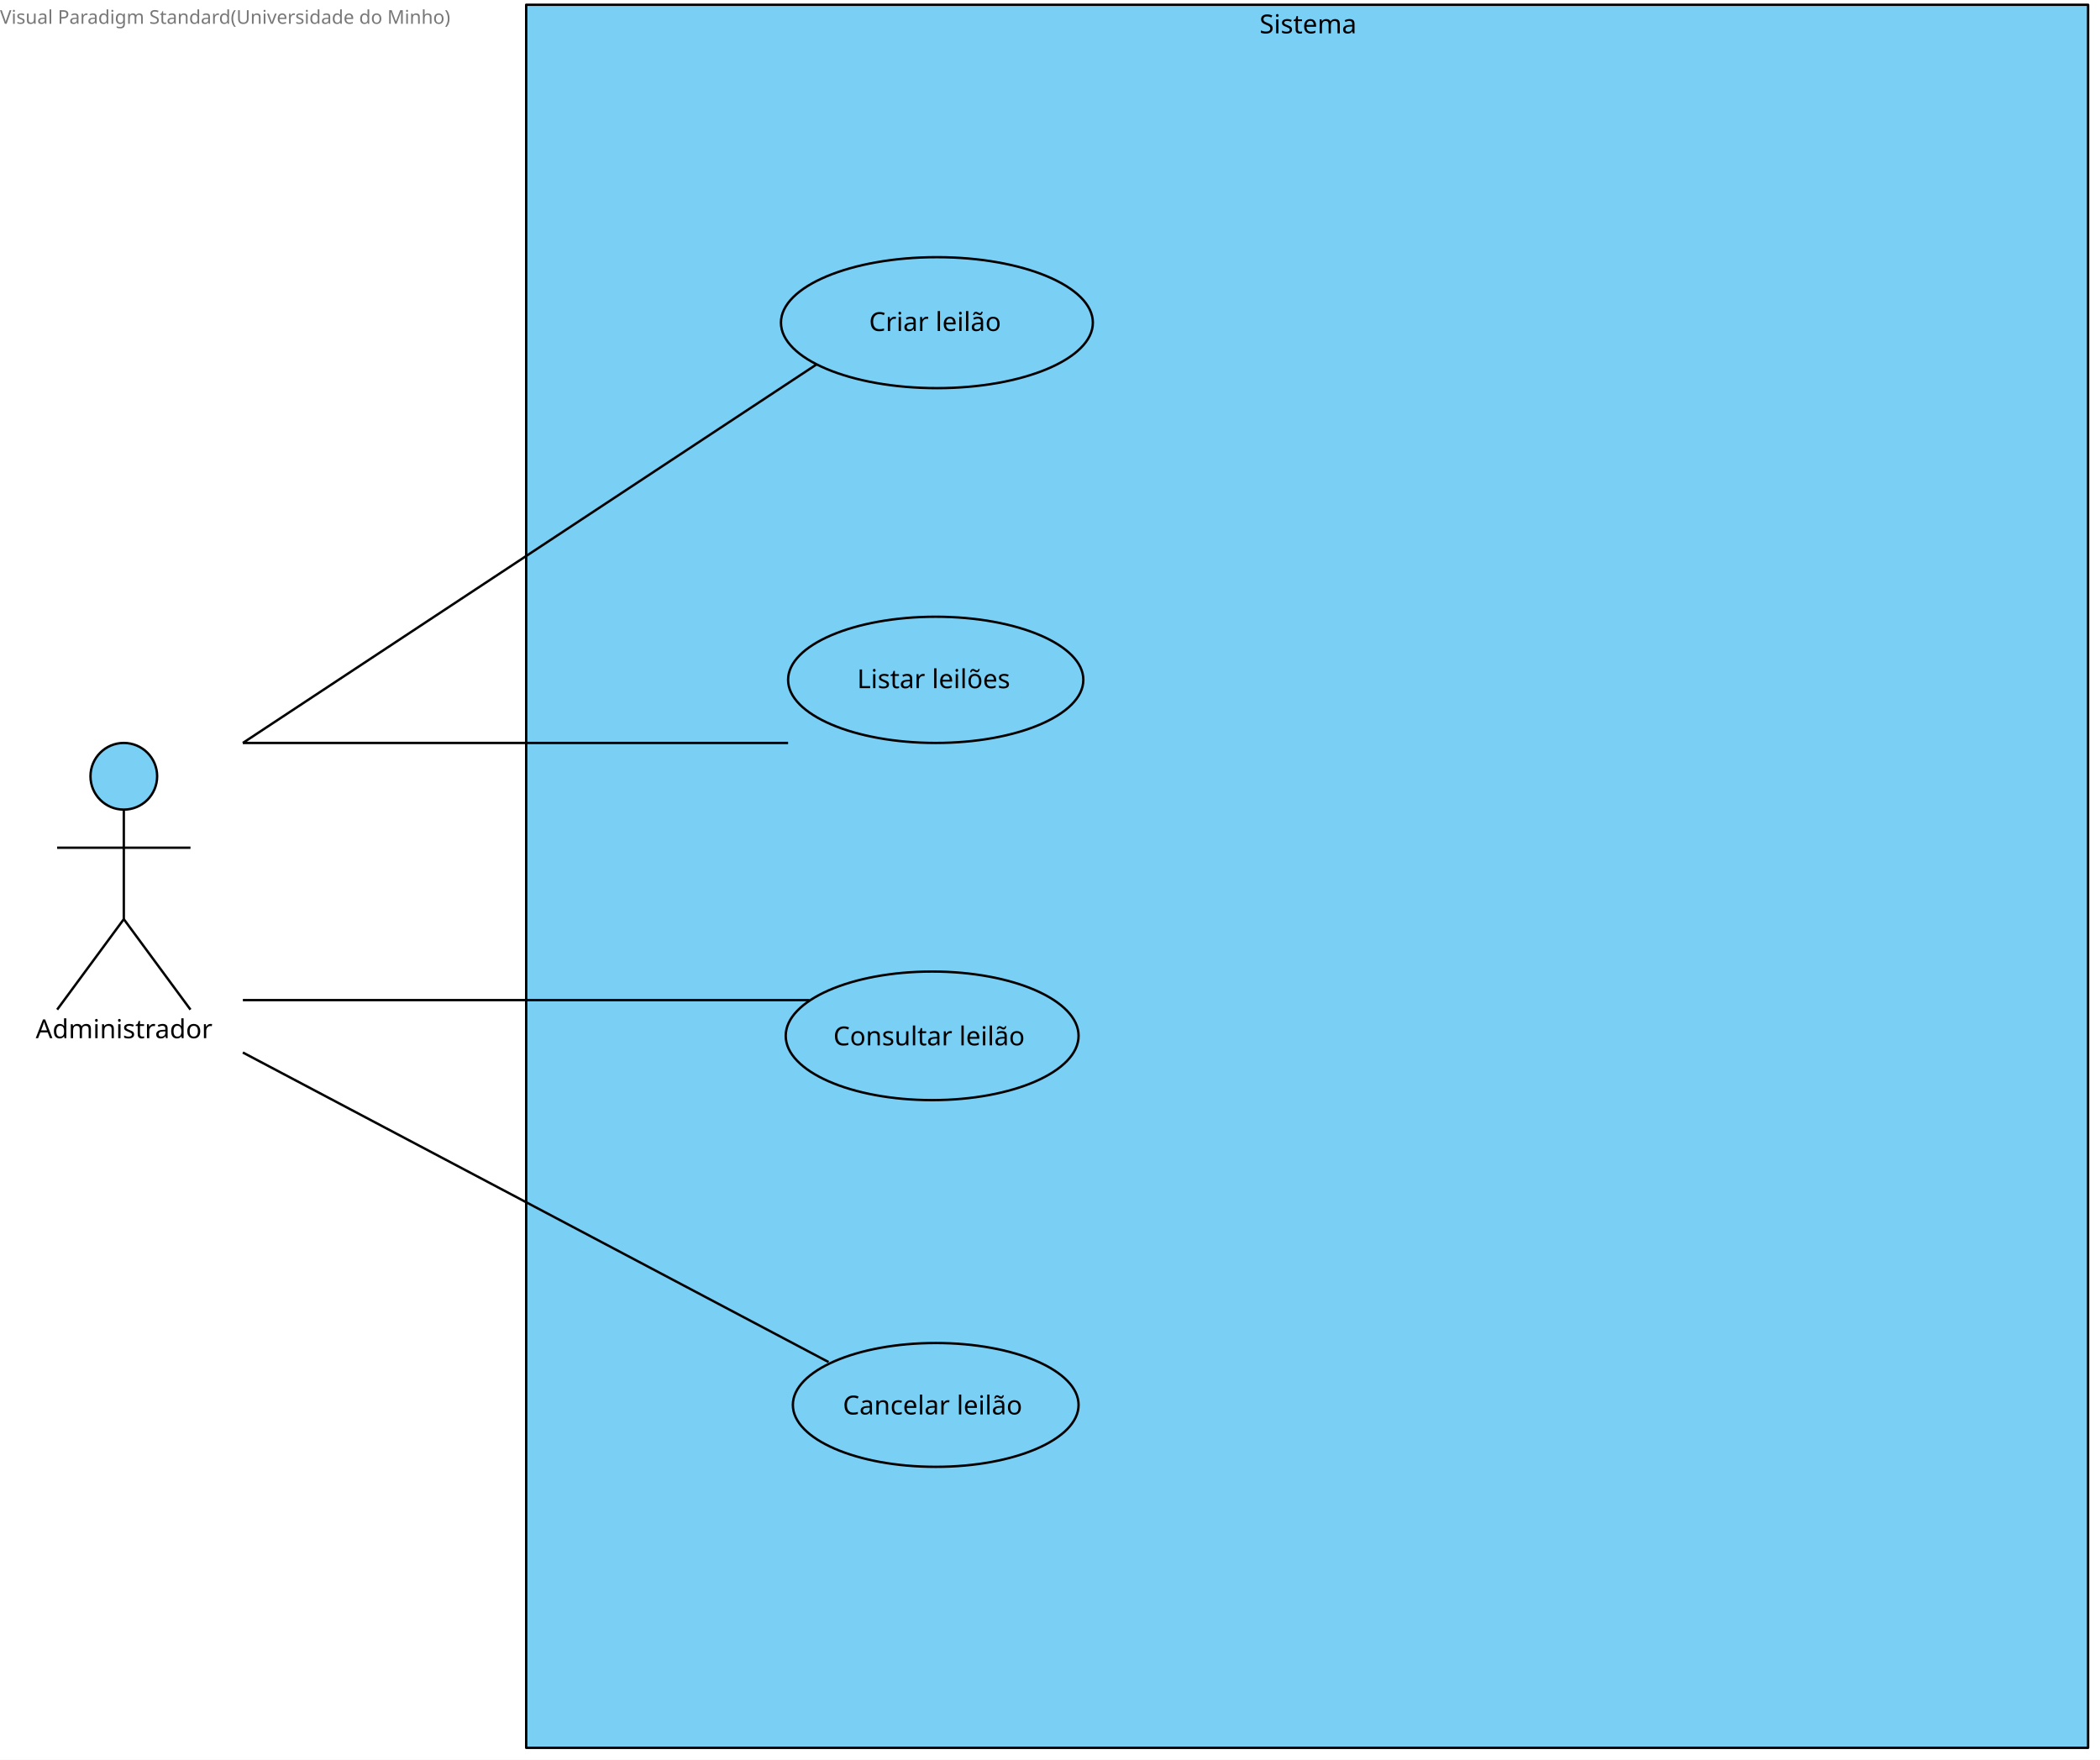
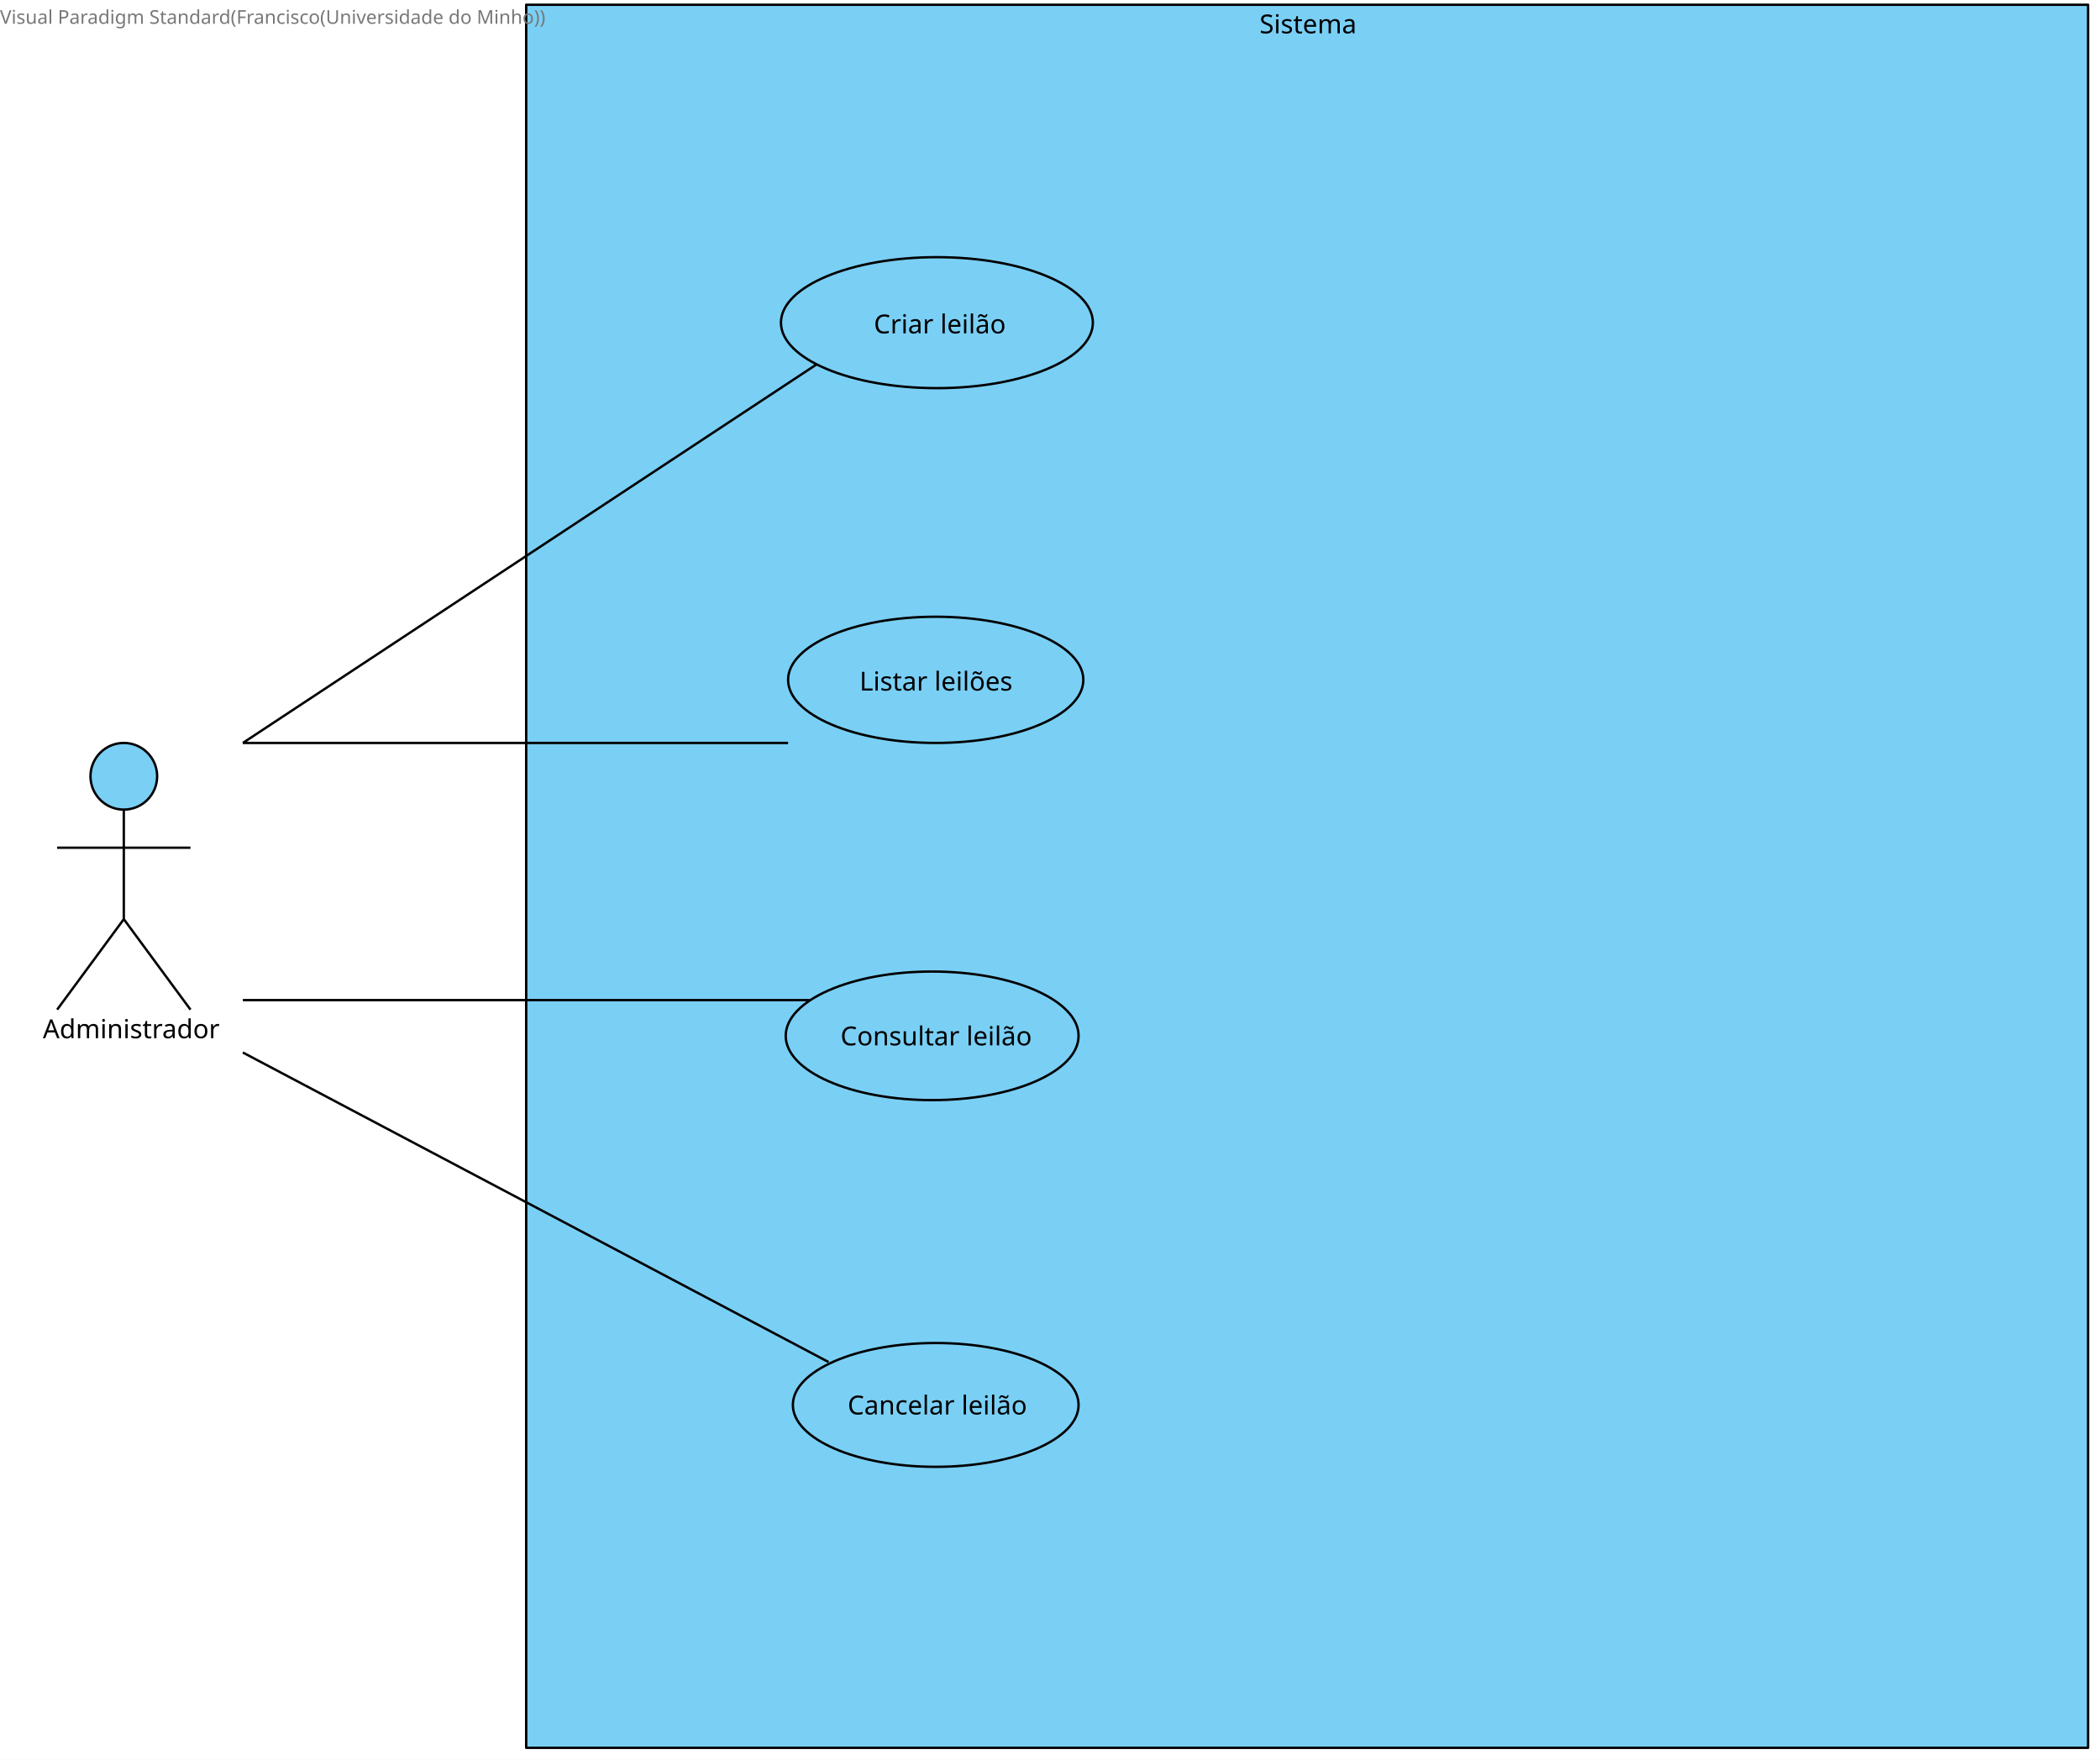
<svg xmlns="http://www.w3.org/2000/svg" fill-opacity="0" color-rendering="auto" color-interpolation="auto" text-rendering="auto" stroke="rgb(0,0,0)" stroke-linecap="square" width="882" stroke-miterlimit="10" shape-rendering="auto" stroke-opacity="0" fill="rgb(0,0,0)" stroke-dasharray="none" font-weight="normal" stroke-width="1" height="739" font-family="'Dialog'" font-style="normal" stroke-linejoin="miter" font-size="12px" stroke-dashoffset="0" image-rendering="auto">
  <defs id="genericDefs" />
  <g>
    <defs id="defs1">
      <clipPath clipPathUnits="userSpaceOnUse" id="clipPath1">
        <path d="M-7 -7 L668 -7 L668 744 L-7 744 L-7 -7 Z" />
      </clipPath>
      <clipPath clipPathUnits="userSpaceOnUse" id="clipPath2">
        <path d="M0 0 L0 733 L657 733 L657 0 Z" />
      </clipPath>
      <clipPath clipPathUnits="userSpaceOnUse" id="clipPath3">
        <path d="M-7 -7 L111 -7 L111 123 L-7 123 L-7 -7 Z" />
      </clipPath>
      <clipPath clipPathUnits="userSpaceOnUse" id="clipPath4">
        <path d="M-7 -7 L142 -7 L142 66 L-7 66 L-7 -7 Z" />
      </clipPath>
      <clipPath clipPathUnits="userSpaceOnUse" id="clipPath5">
        <path d="M0 0 L0 55 L131 55 L131 0 Z" />
      </clipPath>
      <clipPath clipPathUnits="userSpaceOnUse" id="clipPath6">
        <path d="M-7 -7 L135 -7 L135 64 L-7 64 L-7 -7 Z" />
      </clipPath>
      <clipPath clipPathUnits="userSpaceOnUse" id="clipPath7">
        <path d="M0 0 L0 53 L124 53 L124 0 Z" />
      </clipPath>
      <clipPath clipPathUnits="userSpaceOnUse" id="clipPath8">
        <path d="M-7 -7 L131 -7 L131 63 L-7 63 L-7 -7 Z" />
      </clipPath>
      <clipPath clipPathUnits="userSpaceOnUse" id="clipPath9">
        <path d="M0 0 L0 52 L120 52 L120 0 Z" />
      </clipPath>
      <clipPath clipPathUnits="userSpaceOnUse" id="clipPath10">
        <path d="M-7 -7 L134 -7 L134 65 L-7 65 L-7 -7 Z" />
      </clipPath>
      <clipPath clipPathUnits="userSpaceOnUse" id="clipPath11">
        <path d="M0 0 L0 54 L123 54 L123 0 Z" />
      </clipPath>
      <clipPath clipPathUnits="userSpaceOnUse" id="clipPath12">
        <path d="M-95 -16 L190 -16 L190 32 L-95 32 L-95 -16 Z" />
      </clipPath>
      <clipPath clipPathUnits="userSpaceOnUse" id="clipPath13">
        <path d="M0 0 L333 0 L333 104 L0 104 L0 0 Z" />
      </clipPath>
      <clipPath clipPathUnits="userSpaceOnUse" id="clipPath14">
        <path d="M0 0 L0 104 L333 104 L333 0 Z" />
      </clipPath>
      <clipPath clipPathUnits="userSpaceOnUse" id="clipPath15">
        <path d="M0 0 L345 0 L345 263 L0 263 L0 0 Z" />
      </clipPath>
      <clipPath clipPathUnits="userSpaceOnUse" id="clipPath16">
        <path d="M0 0 L0 263 L345 263 L345 0 Z" />
      </clipPath>
      <clipPath clipPathUnits="userSpaceOnUse" id="clipPath17">
        <path d="M0 0 L350 0 L350 234 L0 234 L0 0 Z" />
      </clipPath>
      <clipPath clipPathUnits="userSpaceOnUse" id="clipPath18">
        <path d="M0 0 L0 32 L48 32 L48 48 L0 48 L0 234 L350 234 L350 0 Z" />
      </clipPath>
      <clipPath clipPathUnits="userSpaceOnUse" id="clipPath19">
        <path d="M0 0 L342 0 L342 104 L0 104 L0 0 Z" />
      </clipPath>
      <clipPath clipPathUnits="userSpaceOnUse" id="clipPath20">
        <path d="M0 0 L0 54 L48 54 L48 70 L0 70 L0 104 L342 104 L342 0 Z" />
      </clipPath>
    </defs>
    <g fill="white" text-rendering="geometricPrecision" fill-opacity="1" stroke-opacity="1" stroke="white">
      <rect x="0" width="882" height="739" y="0" stroke="none" />
    </g>
    <g font-size="11px" transform="translate(221,2)" fill-opacity="1" fill="rgb(122,207,245)" text-rendering="geometricPrecision" image-rendering="optimizeQuality" font-family="sans-serif" stroke="rgb(122,207,245)" stroke-opacity="1">
      <rect x="0" width="656" height="732" y="0" clip-path="url(#clipPath1)" stroke="none" />
    </g>
    <g stroke-linecap="butt" font-size="11px" transform="translate(221,2)" fill-opacity="1" fill="black" text-rendering="geometricPrecision" image-rendering="optimizeQuality" font-family="sans-serif" stroke-linejoin="round" stroke="black" stroke-opacity="1" stroke-miterlimit="0">
      <rect fill="none" x="0" width="656" height="732" y="0" clip-path="url(#clipPath1)" />
    </g>
    <g font-size="11px" transform="translate(221,2)" fill-opacity="1" fill="black" text-rendering="geometricPrecision" image-rendering="optimizeQuality" font-family="sans-serif" stroke="black" stroke-opacity="1">
      <text x="308" xml:space="preserve" y="12" clip-path="url(#clipPath2)" stroke="none">Sistema</text>
    </g>
    <g font-size="11px" transform="translate(2,312)" fill-opacity="1" fill="rgb(122,207,245)" text-rendering="geometricPrecision" image-rendering="optimizeQuality" font-family="sans-serif" stroke="rgb(122,207,245)" stroke-opacity="1">
      <circle r="14" clip-path="url(#clipPath3)" cx="50" cy="14" stroke="none" />
    </g>
    <g stroke-linecap="butt" font-size="11px" transform="translate(2,312)" fill-opacity="1" fill="black" text-rendering="geometricPrecision" image-rendering="optimizeQuality" font-family="sans-serif" stroke-linejoin="round" stroke="black" stroke-opacity="1" stroke-miterlimit="0">
      <circle fill="none" r="14" clip-path="url(#clipPath3)" cx="50" cy="14" />
      <line y2="74" fill="none" x1="50" clip-path="url(#clipPath3)" x2="50" y1="28" />
      <line y2="44" fill="none" x1="22" clip-path="url(#clipPath3)" x2="78" y1="44" />
      <line y2="112" fill="none" x1="50" clip-path="url(#clipPath3)" x2="22" y1="74" />
      <line y2="112" fill="none" x1="50" clip-path="url(#clipPath3)" x2="78" y1="74" />
    </g>
    <g font-size="11px" transform="translate(328,108)" fill-opacity="1" fill="rgb(122,207,245)" text-rendering="geometricPrecision" image-rendering="optimizeQuality" font-family="sans-serif" stroke="rgb(122,207,245)" stroke-opacity="1">
      <ellipse rx="65.5" ry="27.5" clip-path="url(#clipPath4)" cx="65.5" cy="27.5" stroke="none" />
    </g>
    <g stroke-linecap="butt" font-size="11px" transform="translate(328,108)" fill-opacity="1" fill="black" text-rendering="geometricPrecision" image-rendering="optimizeQuality" font-family="sans-serif" stroke-linejoin="round" stroke="black" stroke-opacity="1" stroke-miterlimit="0">
      <ellipse rx="65.5" fill="none" ry="27.5" clip-path="url(#clipPath4)" cx="65.5" cy="27.5" />
    </g>
    <g font-size="11px" transform="translate(328,108)" fill-opacity="1" fill="black" text-rendering="geometricPrecision" image-rendering="optimizeQuality" font-family="sans-serif" stroke="black" stroke-opacity="1">
-       <text x="37" xml:space="preserve" y="31" clip-path="url(#clipPath5)" stroke="none">Criar leilão</text>
+       <text x="39" xml:space="preserve" y="32" clip-path="url(#clipPath5)" stroke="none">Criar leilão</text>
    </g>
    <g font-size="11px" transform="translate(331,259)" fill-opacity="1" fill="rgb(122,207,245)" text-rendering="geometricPrecision" image-rendering="optimizeQuality" font-family="sans-serif" stroke="rgb(122,207,245)" stroke-opacity="1">
      <ellipse rx="62" ry="26.5" clip-path="url(#clipPath6)" cx="62" cy="26.5" stroke="none" />
    </g>
    <g stroke-linecap="butt" font-size="11px" transform="translate(331,259)" fill-opacity="1" fill="black" text-rendering="geometricPrecision" image-rendering="optimizeQuality" font-family="sans-serif" stroke-linejoin="round" stroke="black" stroke-opacity="1" stroke-miterlimit="0">
      <ellipse rx="62" fill="none" ry="26.5" clip-path="url(#clipPath6)" cx="62" cy="26.5" />
    </g>
    <g font-size="11px" transform="translate(331,259)" fill-opacity="1" fill="black" text-rendering="geometricPrecision" image-rendering="optimizeQuality" font-family="sans-serif" stroke="black" stroke-opacity="1">
-       <text x="29" xml:space="preserve" y="30" clip-path="url(#clipPath7)" stroke="none">Listar leilões</text>
+       <text x="30" xml:space="preserve" y="31" clip-path="url(#clipPath7)" stroke="none">Listar leilões</text>
    </g>
    <g font-size="11px" transform="translate(333,564)" fill-opacity="1" fill="rgb(122,207,245)" text-rendering="geometricPrecision" image-rendering="optimizeQuality" font-family="sans-serif" stroke="rgb(122,207,245)" stroke-opacity="1">
      <ellipse rx="60" ry="26" clip-path="url(#clipPath8)" cx="60" cy="26" stroke="none" />
    </g>
    <g stroke-linecap="butt" font-size="11px" transform="translate(333,564)" fill-opacity="1" fill="black" text-rendering="geometricPrecision" image-rendering="optimizeQuality" font-family="sans-serif" stroke-linejoin="round" stroke="black" stroke-opacity="1" stroke-miterlimit="0">
      <ellipse rx="60" fill="none" ry="26" clip-path="url(#clipPath8)" cx="60" cy="26" />
    </g>
    <g font-size="11px" transform="translate(333,564)" fill-opacity="1" fill="black" text-rendering="geometricPrecision" image-rendering="optimizeQuality" font-family="sans-serif" stroke="black" stroke-opacity="1">
-       <text x="21" xml:space="preserve" y="30" clip-path="url(#clipPath9)" stroke="none">Cancelar leilão</text>
+       <text x="23" xml:space="preserve" y="30" clip-path="url(#clipPath9)" stroke="none">Cancelar leilão</text>
    </g>
    <g font-size="11px" transform="translate(330,408)" fill-opacity="1" fill="rgb(122,207,245)" text-rendering="geometricPrecision" image-rendering="optimizeQuality" font-family="sans-serif" stroke="rgb(122,207,245)" stroke-opacity="1">
      <ellipse rx="61.5" ry="27" clip-path="url(#clipPath10)" cx="61.5" cy="27" stroke="none" />
    </g>
    <g stroke-linecap="butt" font-size="11px" transform="translate(330,408)" fill-opacity="1" fill="black" text-rendering="geometricPrecision" image-rendering="optimizeQuality" font-family="sans-serif" stroke-linejoin="round" stroke="black" stroke-opacity="1" stroke-miterlimit="0">
      <ellipse rx="61.5" fill="none" ry="27" clip-path="url(#clipPath10)" cx="61.5" cy="27" />
    </g>
    <g font-size="11px" transform="translate(330,408)" fill-opacity="1" fill="black" text-rendering="geometricPrecision" image-rendering="optimizeQuality" font-family="sans-serif" stroke="black" stroke-opacity="1">
-       <text x="20" xml:space="preserve" y="31" clip-path="url(#clipPath11)" stroke="none">Consultar leilão</text>
+       <text x="23" xml:space="preserve" y="31" clip-path="url(#clipPath11)" stroke="none">Consultar leilão</text>
    </g>
    <g font-size="11px" transform="translate(5,424)" fill-opacity="1" fill="black" text-rendering="geometricPrecision" image-rendering="optimizeQuality" font-family="sans-serif" stroke="black" stroke-opacity="1">
-       <text x="10" xml:space="preserve" y="12" clip-path="url(#clipPath12)" stroke="none">Administrador</text>
+       <text x="13" xml:space="preserve" y="12" clip-path="url(#clipPath12)" stroke="none">Administrador</text>
    </g>
    <g stroke-linecap="butt" font-size="11px" transform="translate(52,262)" fill-opacity="1" fill="black" text-rendering="geometricPrecision" image-rendering="optimizeQuality" font-family="sans-serif" stroke-linejoin="round" stroke="black" stroke-opacity="1">
      <line y2="50" fill="none" x1="50" clip-path="url(#clipPath14)" x2="279" y1="50" />
    </g>
    <g stroke-linecap="butt" font-size="11px" transform="translate(52,103)" fill-opacity="1" fill="black" text-rendering="geometricPrecision" image-rendering="optimizeQuality" font-family="sans-serif" stroke-linejoin="round" stroke="black" stroke-opacity="1">
      <line y2="50" fill="none" x1="50" clip-path="url(#clipPath16)" x2="291" y1="209" />
    </g>
    <g stroke-linecap="butt" font-size="11px" transform="translate(52,392)" fill-opacity="1" fill="black" text-rendering="geometricPrecision" image-rendering="optimizeQuality" font-family="sans-serif" stroke-linejoin="round" stroke="black" stroke-opacity="1">
      <line y2="180" fill="none" x1="50" clip-path="url(#clipPath18)" x2="296" y1="50" />
    </g>
    <g stroke-linecap="butt" font-size="11px" transform="translate(52,370)" fill-opacity="1" fill="black" text-rendering="geometricPrecision" image-rendering="optimizeQuality" font-family="sans-serif" stroke-linejoin="round" stroke="black" stroke-opacity="1">
      <line y2="50" fill="none" x1="50" clip-path="url(#clipPath20)" x2="288" y1="50" />
    </g>
    <g font-size="8px" fill-opacity="1" fill="rgb(120,120,120)" text-rendering="geometricPrecision" image-rendering="optimizeQuality" stroke="rgb(120,120,120)" stroke-opacity="1">
-       <text x="0" xml:space="preserve" y="10" stroke="none">Visual Paradigm Standard(Universidade do Minho)</text>
+       <text x="0" xml:space="preserve" y="10" stroke="none">Visual Paradigm Standard(Francisco(Universidade do Minho))</text>
    </g>
  </g>
</svg>
